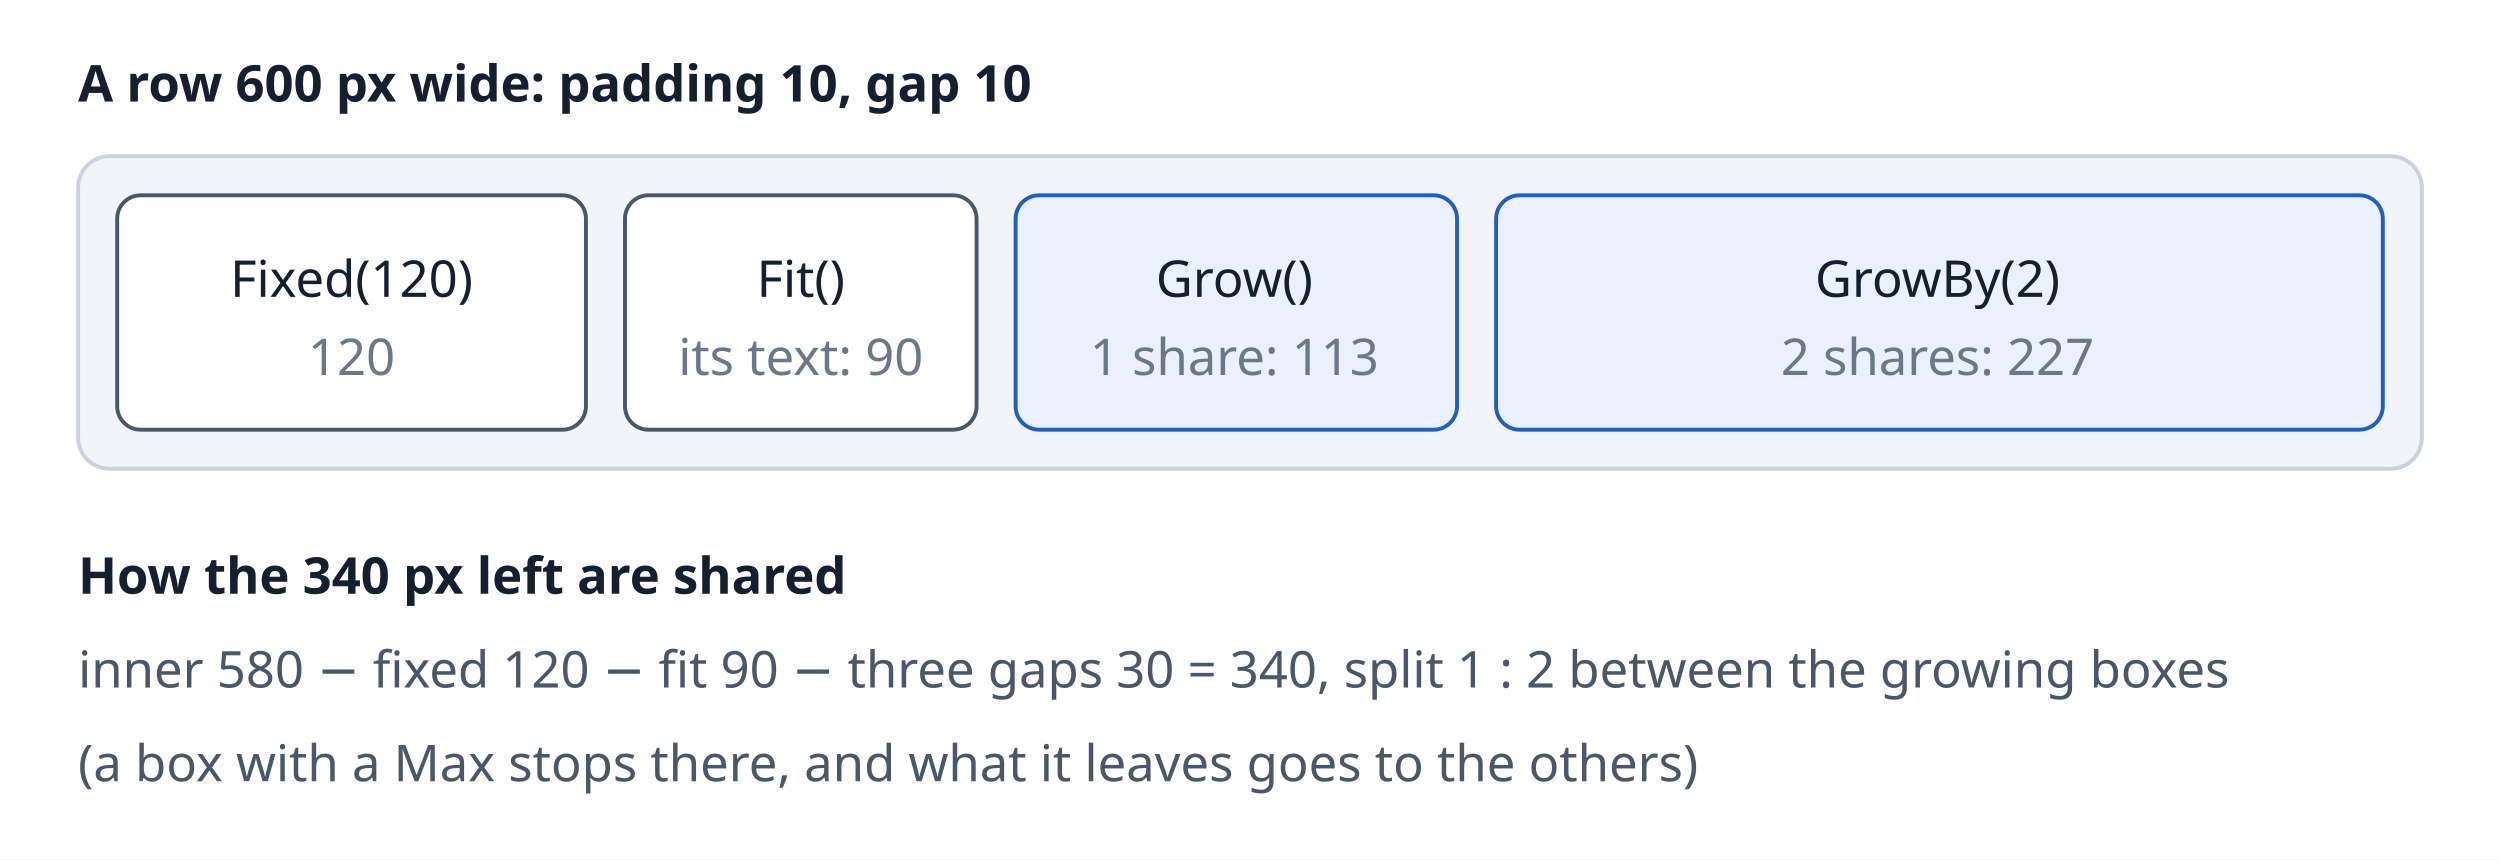
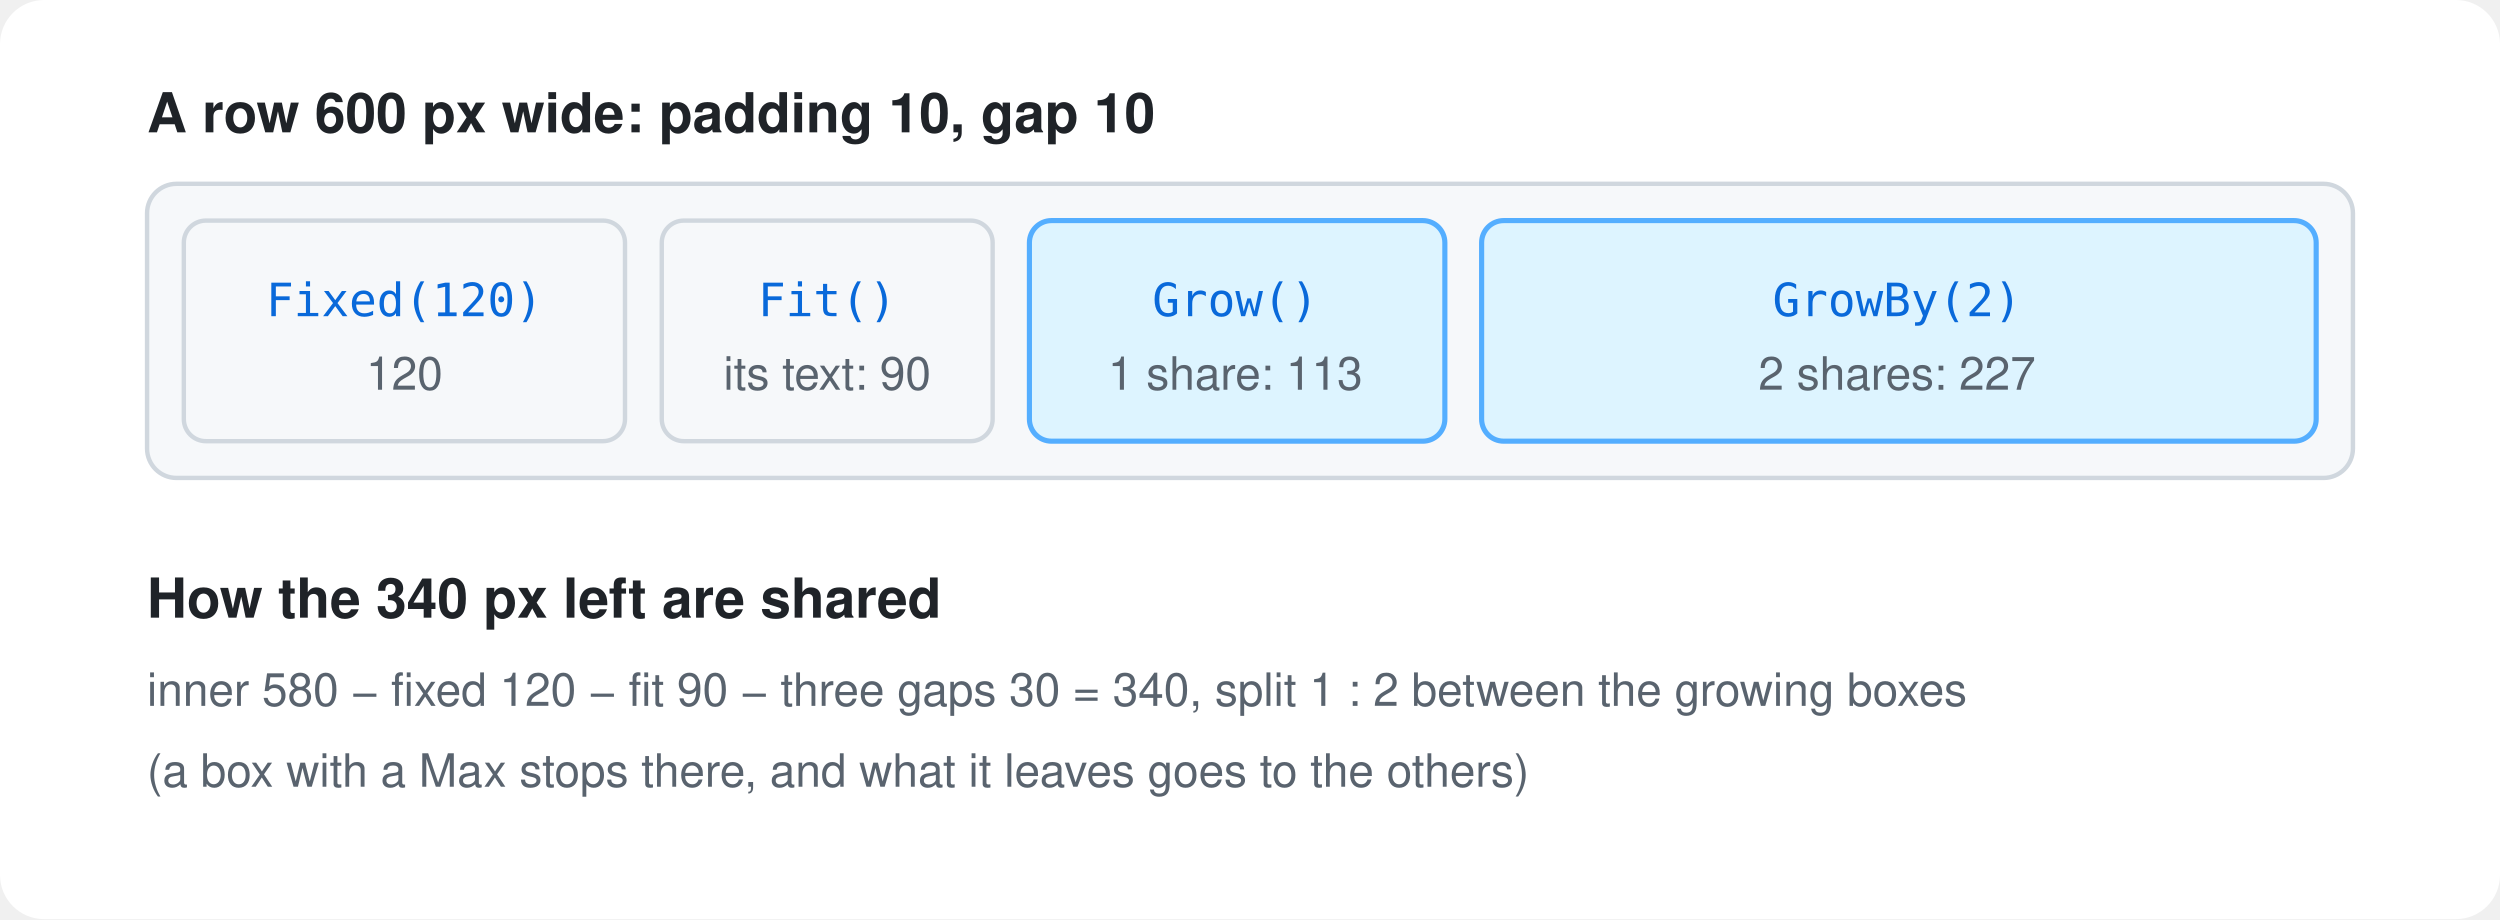
- <svg xmlns="http://www.w3.org/2000/svg" viewBox="0 0 640 220" font-family="sans-serif" font-size="13">
-   <rect x="0" y="0" width="640" height="220" fill="#ffffff" />
-   <text x="20" y="26" fill="#14202f" font-weight="bold">A row 600 px wide: padding 10, gap 10</text>
-   <rect x="20" y="40" width="600" height="80" rx="8" fill="#f1f4f8" stroke="#c9d2dd" />
-   <rect x="30" y="50" width="120" height="60" rx="6" fill="#ffffff" stroke="#4a5768" />
-   <text x="90" y="76" text-anchor="middle" fill="#14202f">Fixed(120)</text>
-   <text x="90" y="96" text-anchor="middle" fill="#6b7889">120</text>
-   <rect x="160" y="50" width="90" height="60" rx="6" fill="#ffffff" stroke="#4a5768" />
-   <text x="205" y="76" text-anchor="middle" fill="#14202f">Fit()</text>
-   <text x="205" y="96" text-anchor="middle" fill="#6b7889">its text: 90</text>
-   <rect x="260" y="50" width="113" height="60" rx="6" fill="#eaf1fd" stroke="#1f5fc4" />
-   <text x="316" y="76" text-anchor="middle" fill="#14202f">Grow()</text>
-   <text x="316" y="96" text-anchor="middle" fill="#6b7889">1 share: 113</text>
-   <rect x="383" y="50" width="227" height="60" rx="6" fill="#eaf1fd" stroke="#1f5fc4" />
-   <text x="496" y="76" text-anchor="middle" fill="#14202f">GrowBy(2)</text>
-   <text x="496" y="96" text-anchor="middle" fill="#6b7889">2 shares: 227</text>
-   <text x="20" y="152" fill="#14202f" font-weight="bold">How the 340 px left are shared</text>
-   <text x="20" y="176" fill="#4a5768">inner 580 − fixed 120 − fit 90 − three gaps 30 = 340, split 1 : 2 between the growing boxes</text>
-   <text x="20" y="200" fill="#4a5768">(a box with a Max stops there, and what it leaves goes to the others)</text>
+ <svg xmlns="http://www.w3.org/2000/svg" viewBox="0 0 680 250" width="680" height="250" font-family="-apple-system, BlinkMacSystemFont, 'Segoe UI', Helvetica, Arial, sans-serif">
+   <style>
+     .bg { fill: #ffffff; }
+     .box { fill: #f6f8fa; stroke: #d0d7de; }
+     .accent { fill: #ddf4ff; stroke: #54aeff; }
+     .title { fill: #1f2328; font-size: 15px; font-weight: 600; }
+     .text { fill: #59636e; font-size: 12.5px; }
+     .code { fill: #0969da; font-size: 12.5px; font-family: ui-monospace, SFMono-Regular, Menlo, monospace; }
+     .label { fill: #59636e; font-size: 11.5px; font-family: ui-monospace, SFMono-Regular, Menlo, monospace; }
+     .arrow { stroke: #8c959f; stroke-width: 1.6; fill: none; }
+     .head { fill: #8c959f; }
+     @media (prefers-color-scheme: dark) {
+       .bg { fill: #0d1117; }
+       .box { fill: #161b22; stroke: #30363d; }
+       .accent { fill: #0c2d4b; stroke: #1f6feb; }
+       .title { fill: #e6edf3; }
+       .text { fill: #9198a1; }
+       .code { fill: #4493f8; }
+       .label { fill: #9198a1; }
+       .arrow { stroke: #6e7681; }
+       .head { fill: #6e7681; }
+     }
+   </style>
+   <defs>
+     <marker id="arrow" viewBox="0 0 10 10" refX="9" refY="5" markerWidth="7" markerHeight="7" orient="auto-start-reverse">
+       <path class="head" d="M0,0 L10,5 L0,10 z" />
+     </marker>
+   </defs>
+   <rect class="bg" width="680" height="250" rx="12" />
+   <text class="title" x="40" y="36">A row 600 px wide: padding 10, gap 10</text>
+   <rect class="box" x="40" y="50" width="600" height="80" rx="8" stroke-width="1.2" />
+   <rect class="box" x="50" y="60" width="120" height="60" rx="6" stroke-width="1.2" />
+   <text class="code" x="110" y="86" text-anchor="middle">Fixed(120)</text>
+   <text class="text" x="110" y="106" text-anchor="middle">120</text>
+   <rect class="box" x="180" y="60" width="90" height="60" rx="6" stroke-width="1.2" />
+   <text class="code" x="225" y="86" text-anchor="middle">Fit()</text>
+   <text class="text" x="225" y="106" text-anchor="middle">its text: 90</text>
+   <rect class="accent" x="280" y="60" width="113" height="60" rx="6" stroke-width="1.4" />
+   <text class="code" x="336" y="86" text-anchor="middle">Grow()</text>
+   <text class="text" x="336" y="106" text-anchor="middle">1 share: 113</text>
+   <rect class="accent" x="403" y="60" width="227" height="60" rx="6" stroke-width="1.4" />
+   <text class="code" x="516" y="86" text-anchor="middle">GrowBy(2)</text>
+   <text class="text" x="516" y="106" text-anchor="middle">2 shares: 227</text>
+   <text class="title" x="40" y="168">How the 340 px left are shared</text>
+   <text class="text" x="40" y="192">inner 580 − fixed 120 − fit 90 − three gaps 30 = 340, split 1 : 2 between the growing boxes</text>
+   <text class="text" x="40" y="214">(a box with a Max stops there, and what it leaves goes to the others)</text>
</svg>
